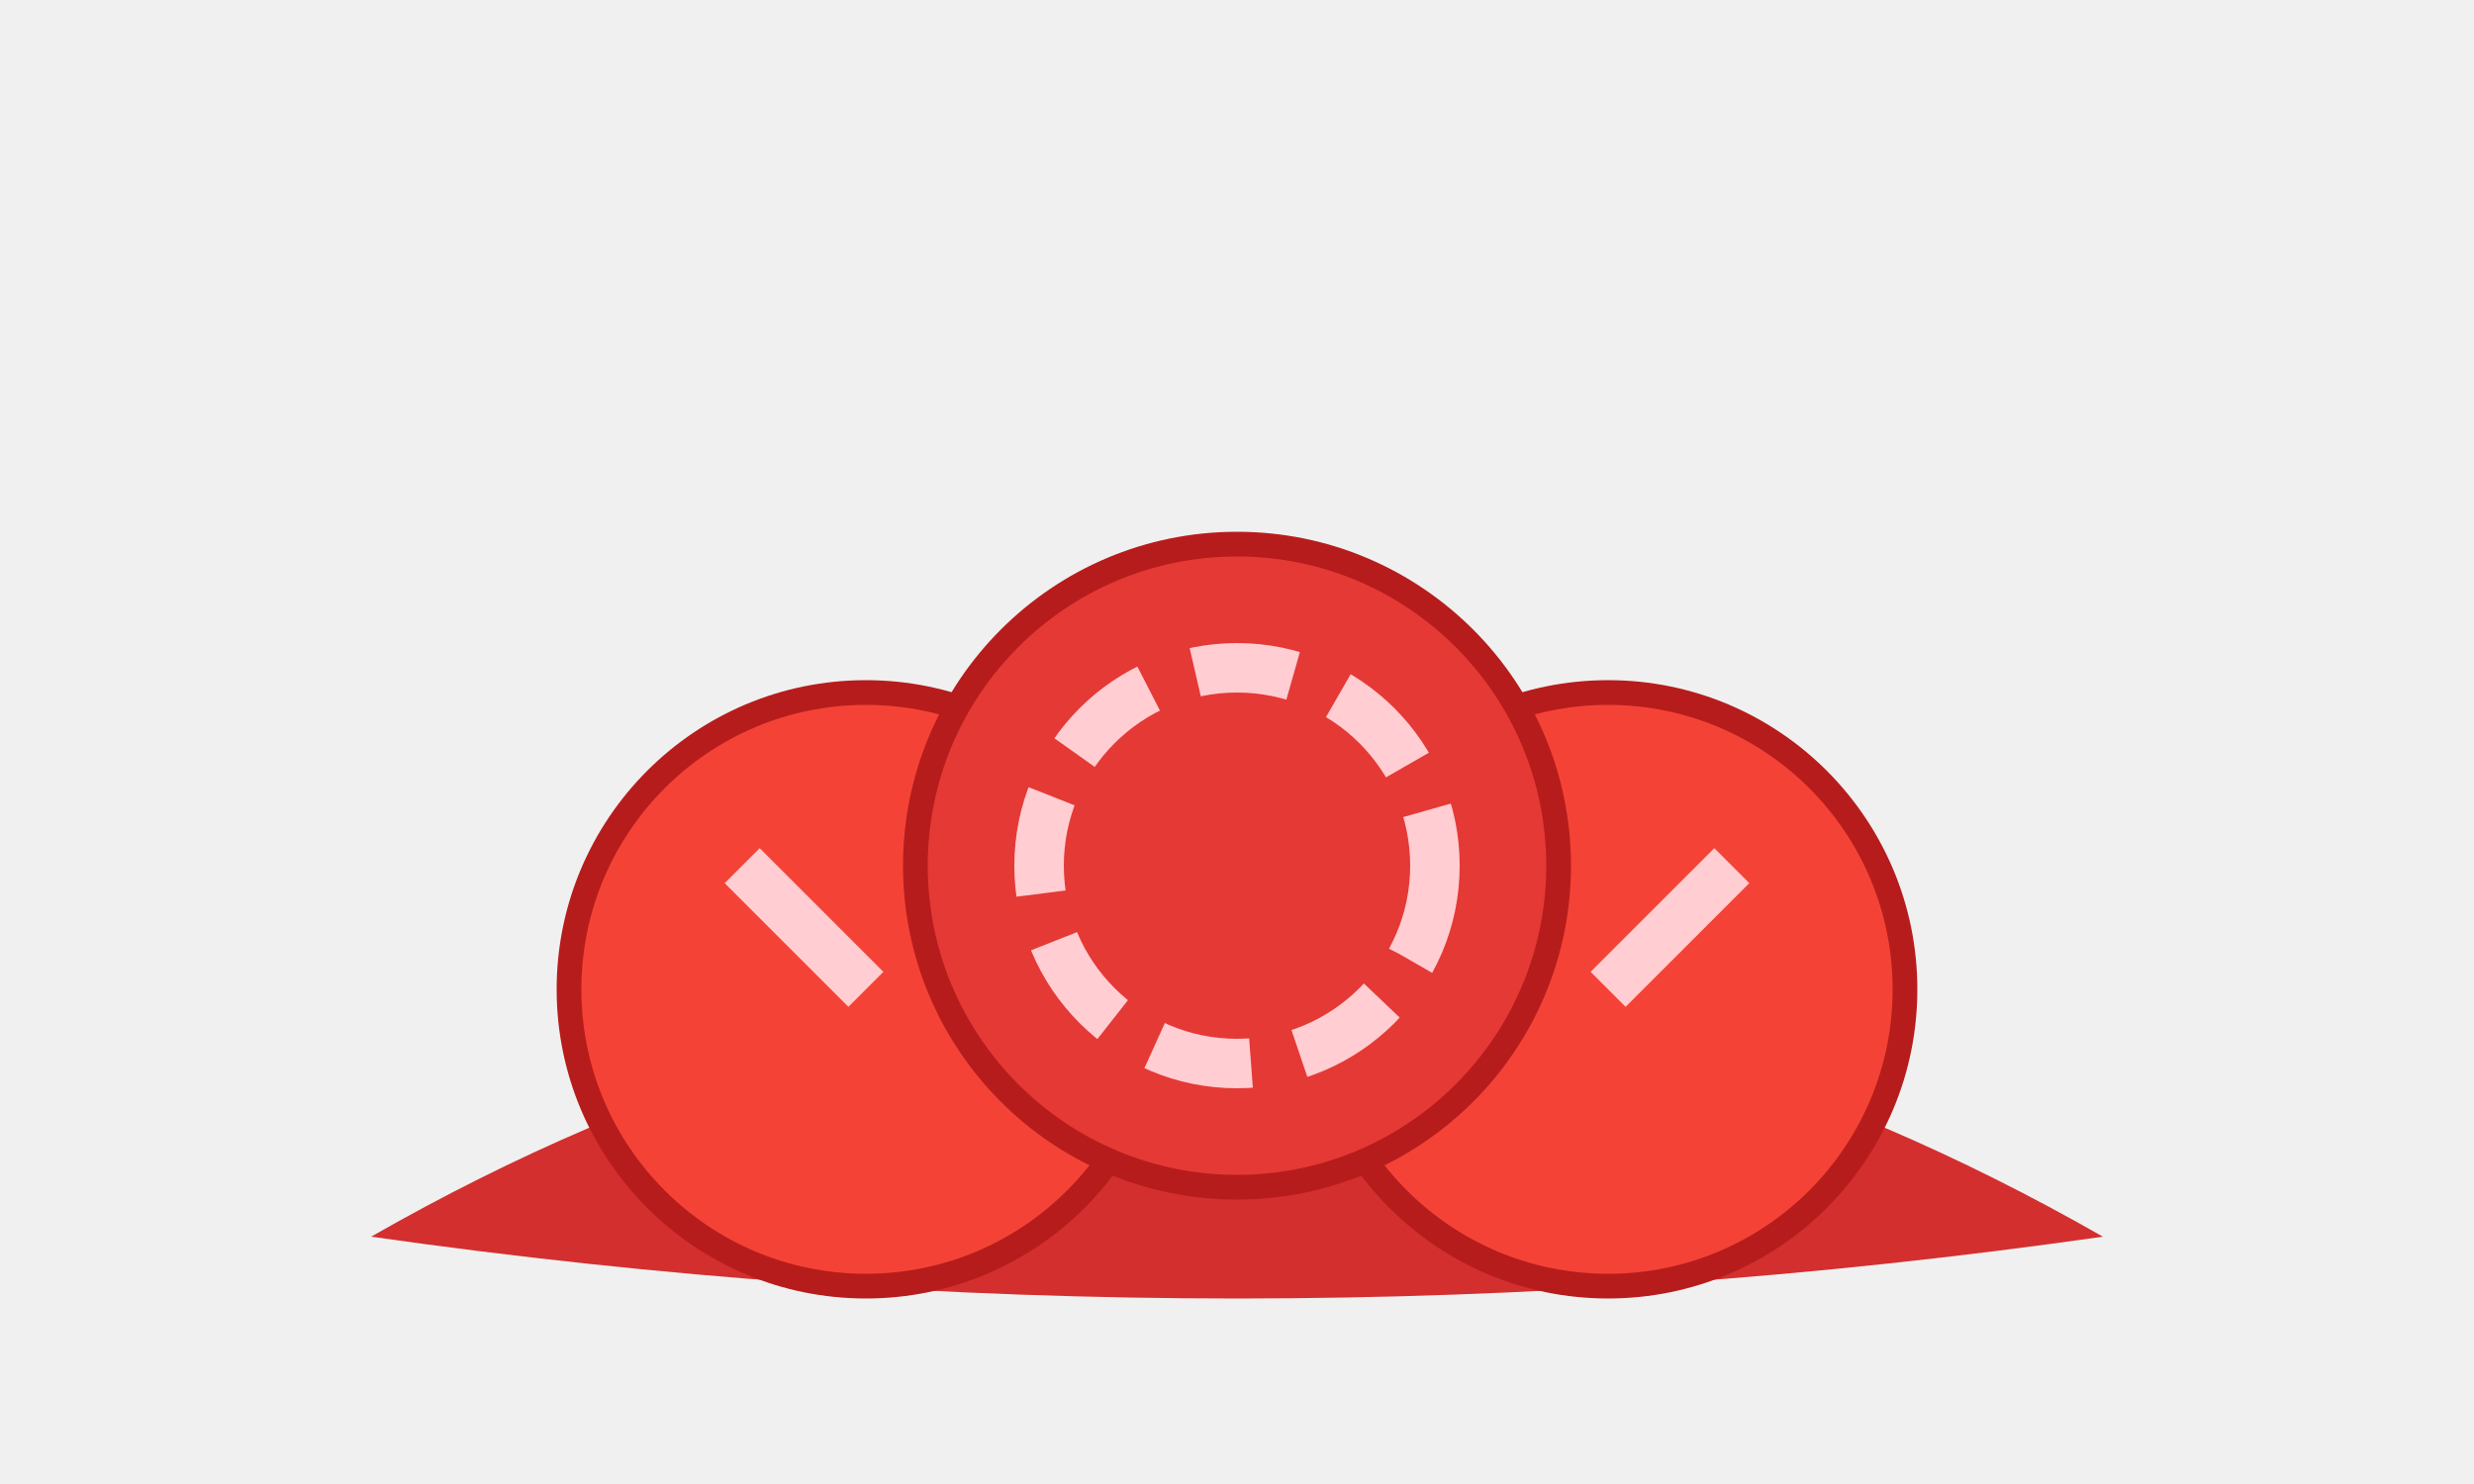
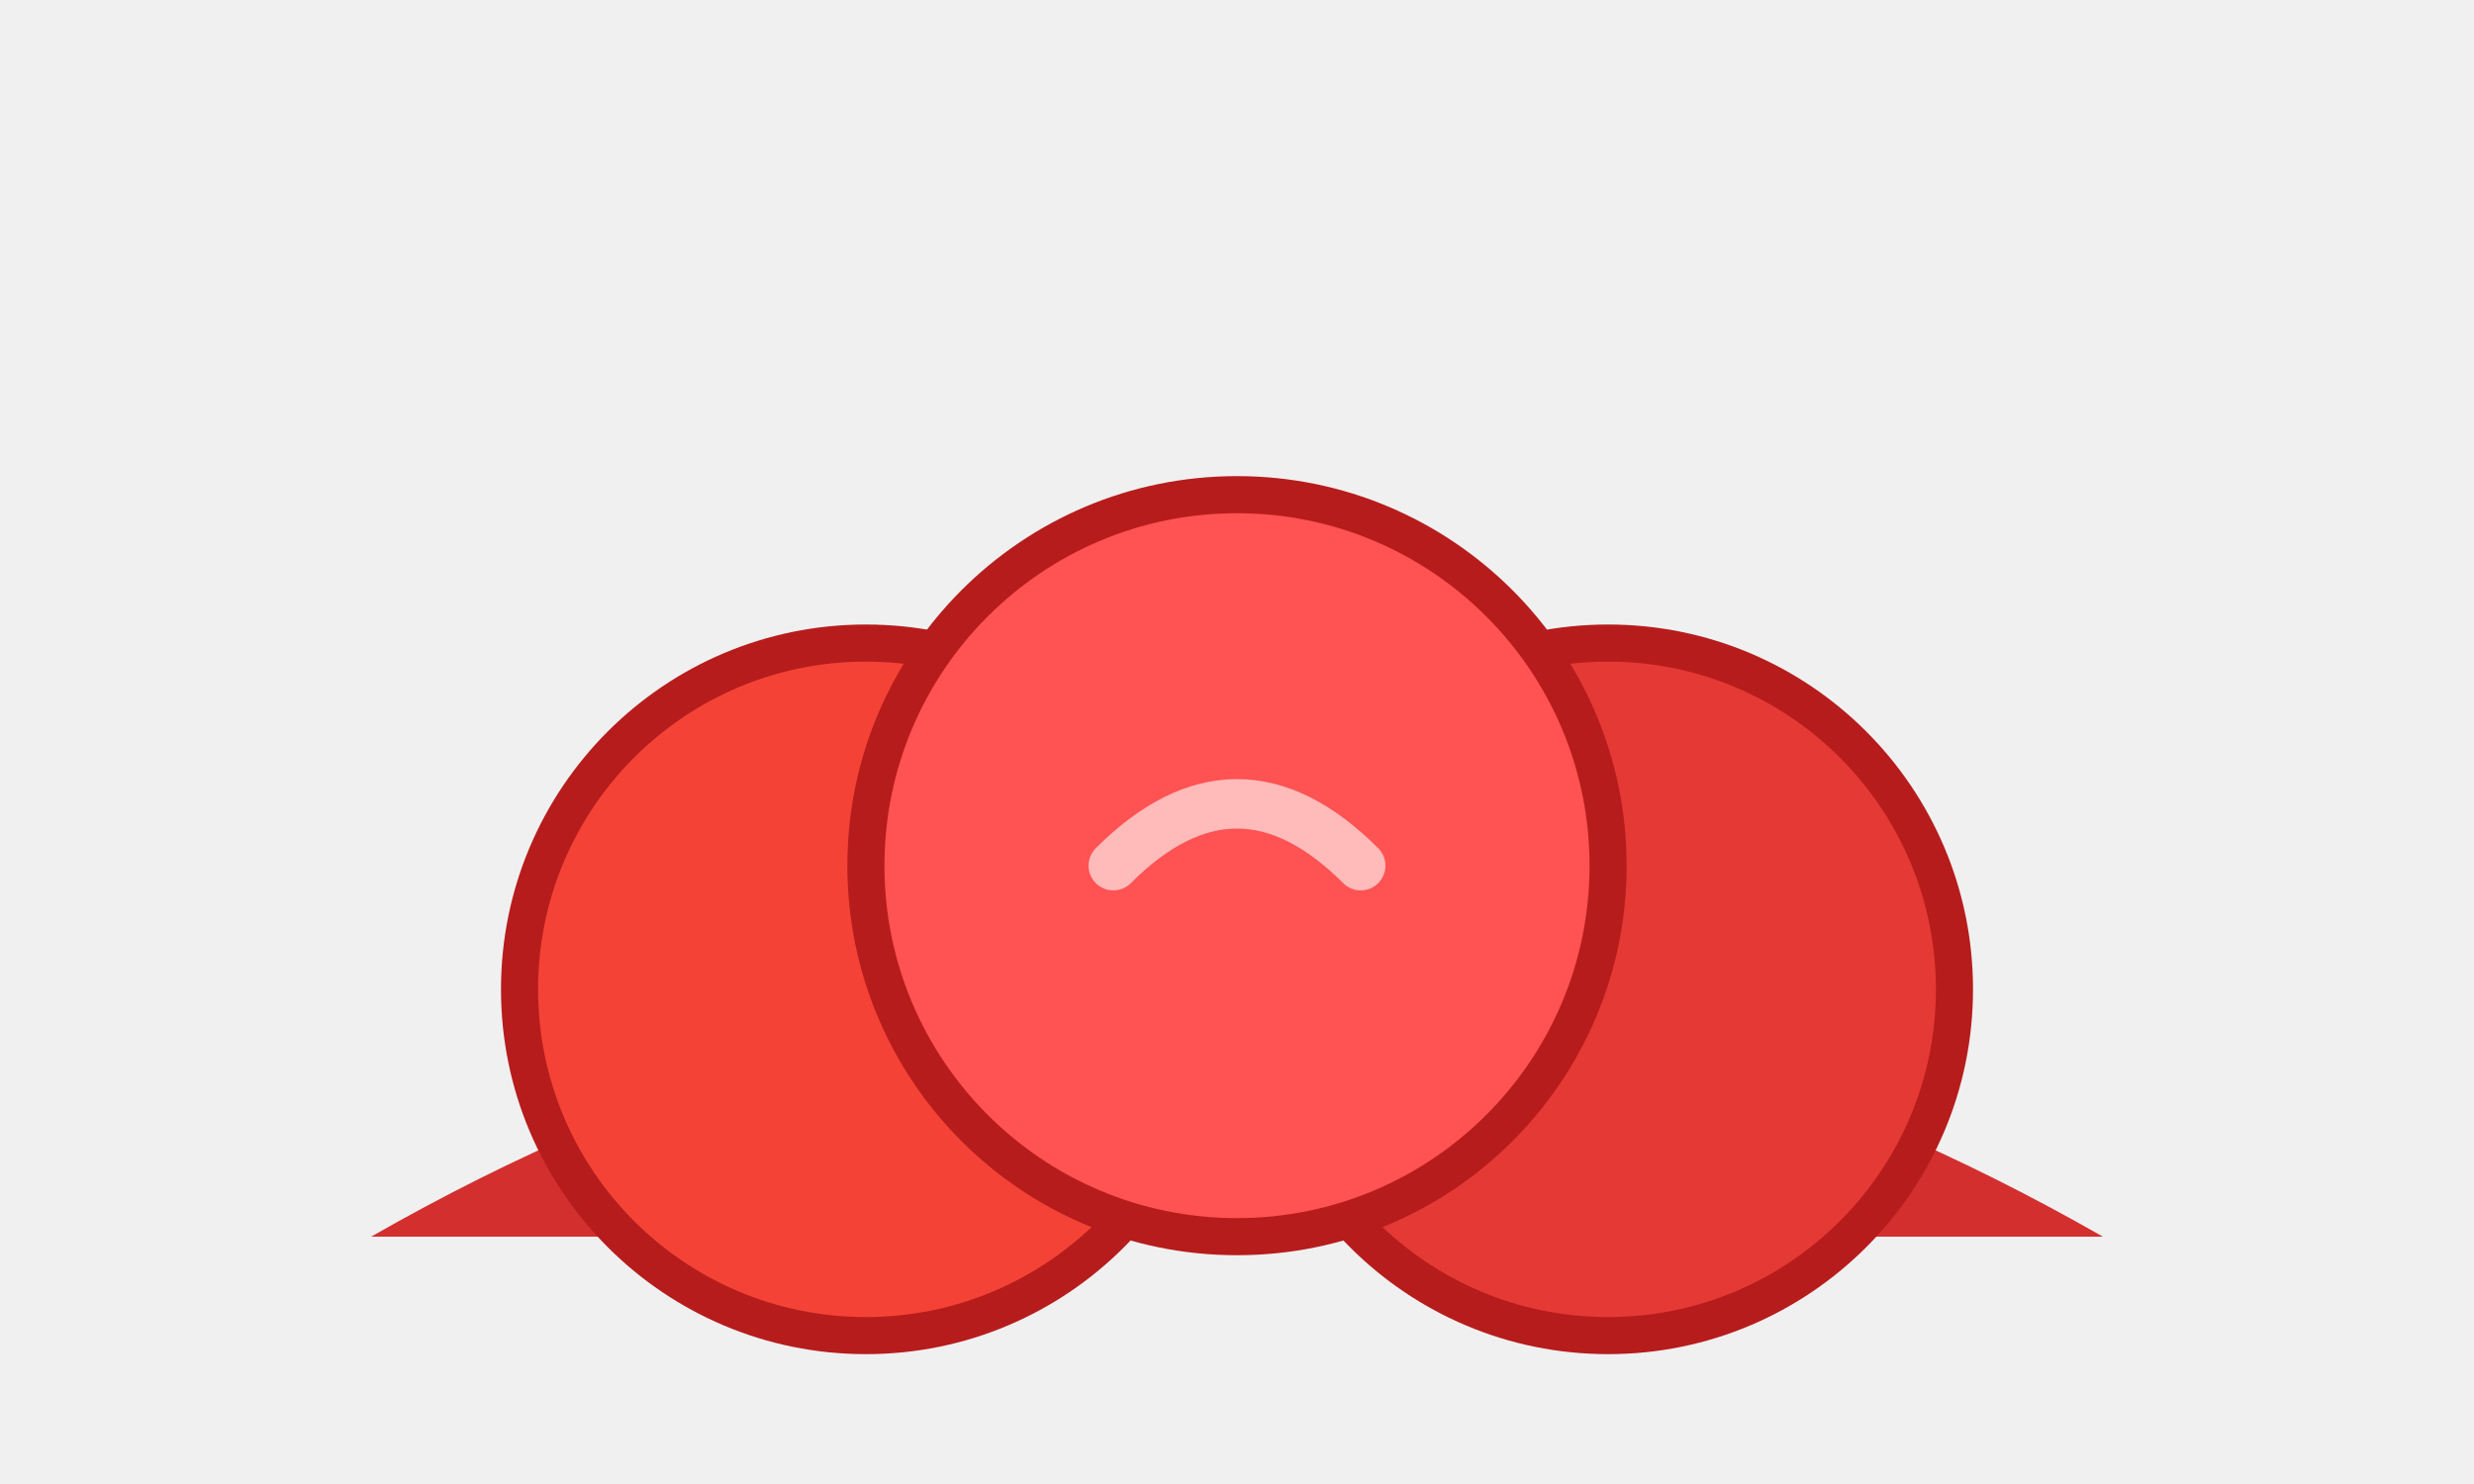
- <svg xmlns="http://www.w3.org/2000/svg" width="100" height="60" viewBox="0 0 100 60">
-   <path d="M 15 50 Q 50 30 85 50 Q 50 55 15 50" fill="#D32F2F" />
-   <circle cx="35" cy="40" r="12" fill="#F44336" stroke="#B71C1C" stroke-width="1" />
-   <circle cx="65" cy="40" r="12" fill="#F44336" stroke="#B71C1C" stroke-width="1" />
-   <circle cx="50" cy="35" r="13" fill="#E53935" stroke="#B71C1C" stroke-width="1" />
-   <circle cx="50" cy="35" r="8" fill="none" stroke="#FFCDD2" stroke-width="2" stroke-dasharray="4,2" />
-   <path d="M 65 40 L 70 35" stroke="#FFCDD2" stroke-width="2" />
-   <path d="M 35 40 L 30 35" stroke="#FFCDD2" stroke-width="2" />
- </svg>
+ <svg xmlns="http://www.w3.org/2000/svg" width="100" height="60" viewBox="0 0 100 60">\n\n<path d="M 15 50 Q 50 30 85 50 Z" fill="#D32F2F" />\n<circle cx="35" cy="40" r="14" fill="#F44336" stroke="#B71C1C" stroke-width="1.5" />\n<circle cx="65" cy="40" r="14" fill="#E53935" stroke="#B71C1C" stroke-width="1.5" />\n<circle cx="50" cy="35" r="15" fill="#FF5252" stroke="#B71C1C" stroke-width="1.5" />\n<path d="M 45 35 Q 50 30 55 35" fill="none" stroke="#FFF" stroke-width="2" stroke-linecap="round" opacity="0.6" />\n</svg>
